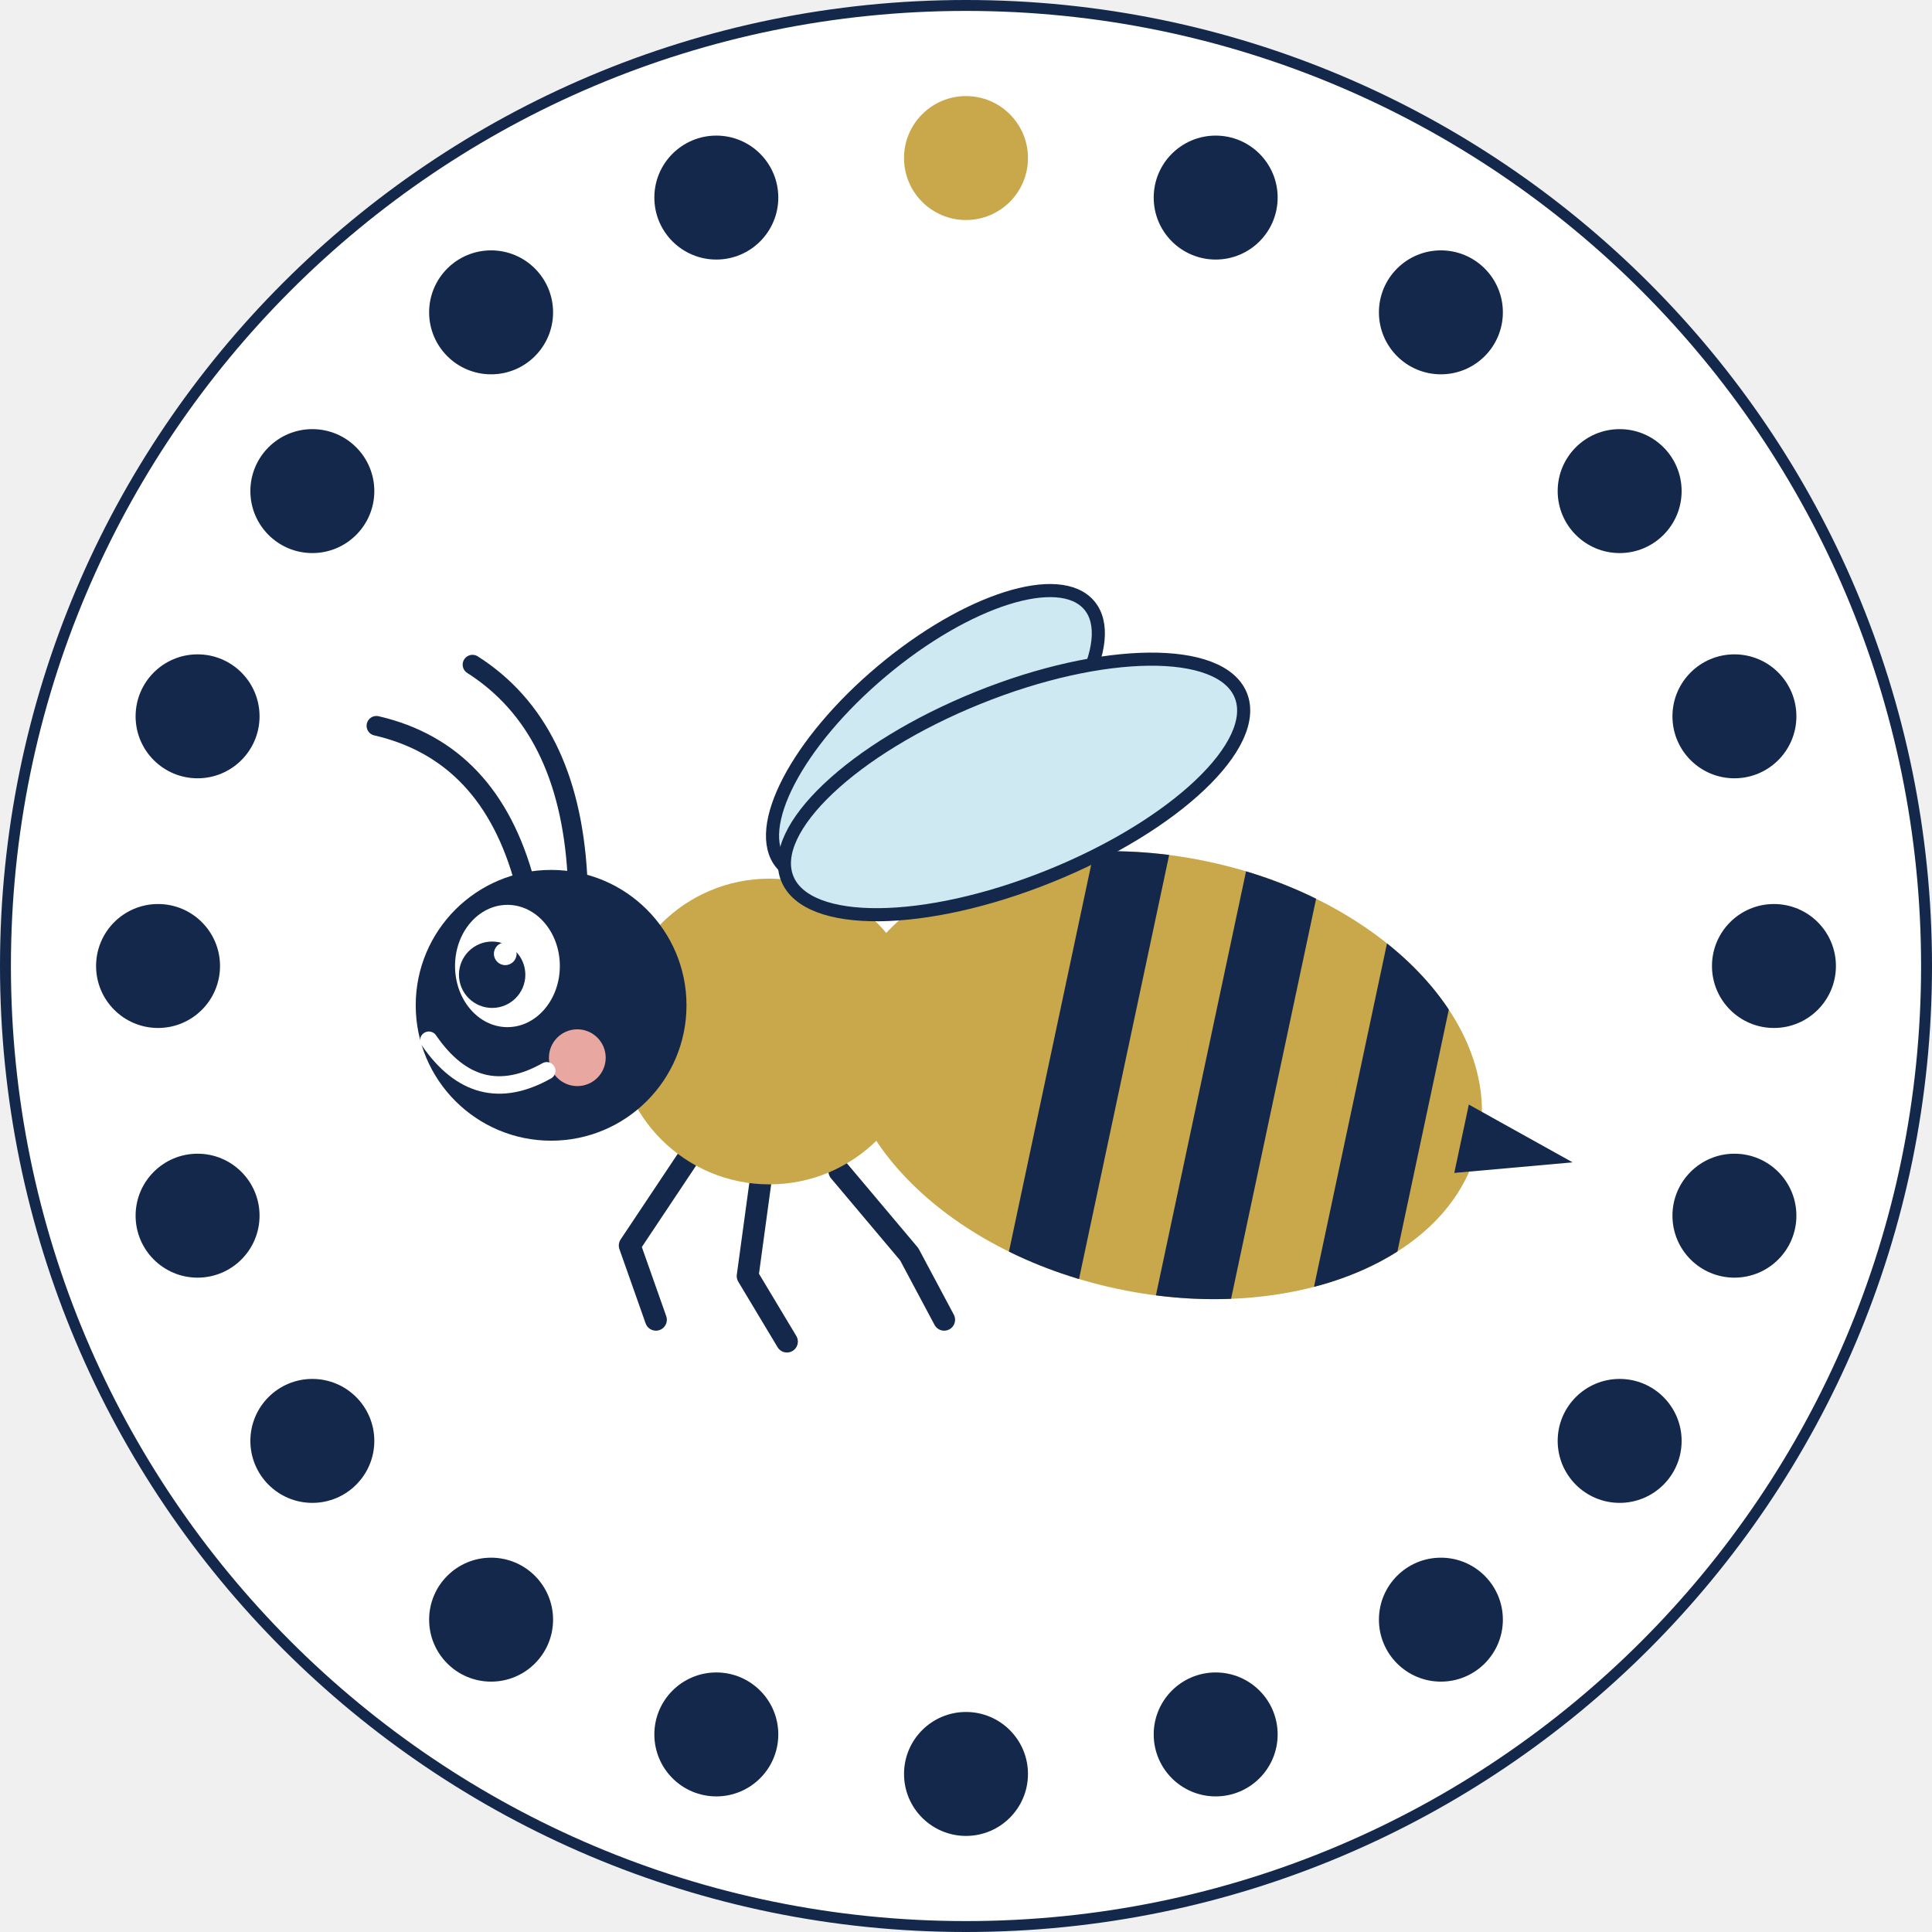
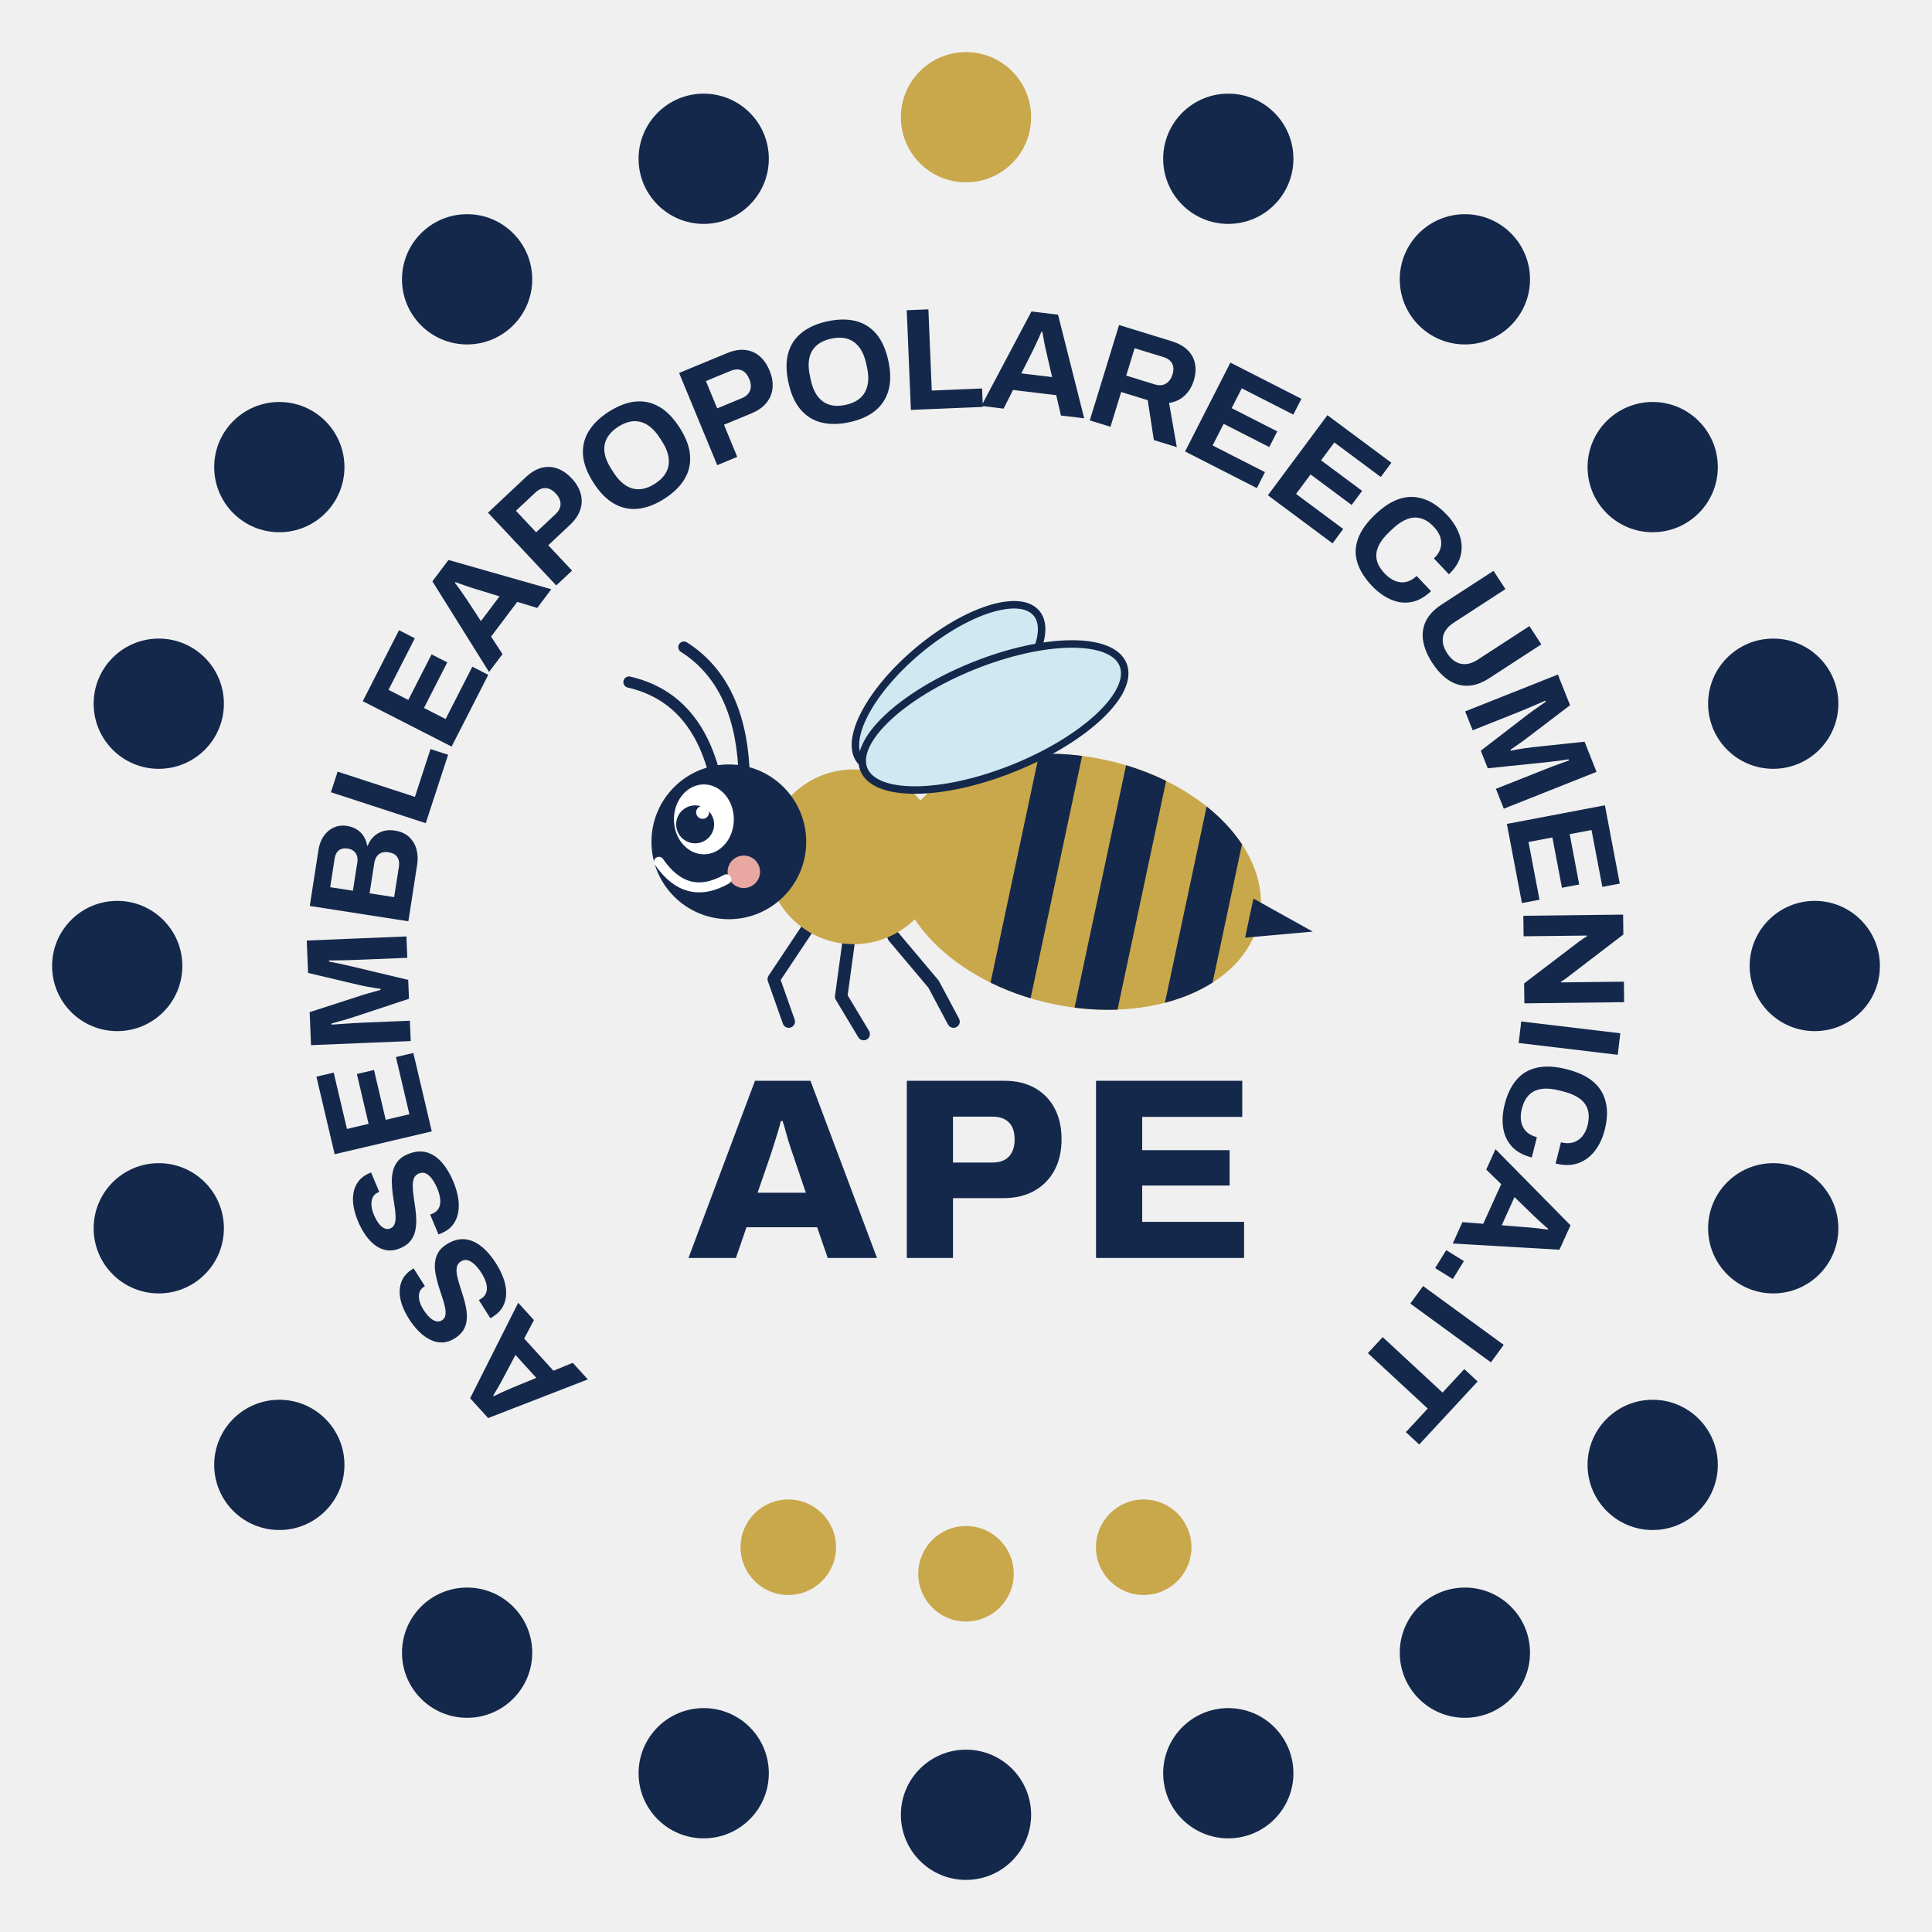
- <svg xmlns="http://www.w3.org/2000/svg" viewBox="-221.19 -221.19 442.38 442.38" width="442.38" height="442.38">
-   <circle cx="0" cy="0" r="219.94" fill="#FFFFFF" stroke="#14284B" stroke-width="2.5" />
-   <circle cx="0.00" cy="-185.00" r="14.19" fill="#C8A84B" />
-   <circle cx="57.17" cy="-175.95" r="14.19" fill="#14284B" />
-   <circle cx="108.74" cy="-149.67" r="14.19" fill="#14284B" />
-   <circle cx="149.67" cy="-108.74" r="14.19" fill="#14284B" />
-   <circle cx="175.95" cy="-57.17" r="14.19" fill="#14284B" />
-   <circle cx="185.00" cy="-0.00" r="14.19" fill="#14284B" />
-   <circle cx="175.95" cy="57.17" r="14.19" fill="#14284B" />
-   <circle cx="149.67" cy="108.74" r="14.19" fill="#14284B" />
-   <circle cx="108.74" cy="149.67" r="14.19" fill="#14284B" />
-   <circle cx="57.17" cy="175.95" r="14.19" fill="#14284B" />
-   <circle cx="0.00" cy="185.00" r="14.19" fill="#14284B" />
-   <circle cx="-57.17" cy="175.95" r="14.19" fill="#14284B" />
-   <circle cx="-108.74" cy="149.67" r="14.19" fill="#14284B" />
-   <circle cx="-149.67" cy="108.74" r="14.19" fill="#14284B" />
-   <circle cx="-175.95" cy="57.17" r="14.19" fill="#14284B" />
-   <circle cx="-185.00" cy="0.00" r="14.19" fill="#14284B" />
-   <circle cx="-175.95" cy="-57.17" r="14.19" fill="#14284B" />
-   <circle cx="-149.67" cy="-108.74" r="14.19" fill="#14284B" />
-   <circle cx="-108.74" cy="-149.67" r="14.19" fill="#14284B" />
-   <circle cx="-57.17" cy="-175.95" r="14.19" fill="#14284B" />
-   <g transform="translate(-1 17) scale(1.0)">
+ <svg xmlns="http://www.w3.org/2000/svg" viewBox="-445 -445 890 890" width="890" height="890">
+   <circle cx="0.00" cy="-391.00" r="30.0" fill="#C8A84B" />
+   <circle cx="120.83" cy="-371.86" r="30.0" fill="#14284B" />
+   <circle cx="229.82" cy="-316.33" r="30.0" fill="#14284B" />
+   <circle cx="316.33" cy="-229.82" r="30.0" fill="#14284B" />
+   <circle cx="371.86" cy="-120.83" r="30.0" fill="#14284B" />
+   <circle cx="391.00" cy="-0.00" r="30.0" fill="#14284B" />
+   <circle cx="371.86" cy="120.83" r="30.0" fill="#14284B" />
+   <circle cx="316.33" cy="229.82" r="30.0" fill="#14284B" />
+   <circle cx="229.82" cy="316.33" r="30.0" fill="#14284B" />
+   <circle cx="120.83" cy="371.86" r="30.0" fill="#14284B" />
+   <circle cx="0.00" cy="391.00" r="30.0" fill="#14284B" />
+   <circle cx="-120.83" cy="371.86" r="30.0" fill="#14284B" />
+   <circle cx="-229.82" cy="316.33" r="30.0" fill="#14284B" />
+   <circle cx="-316.33" cy="229.82" r="30.0" fill="#14284B" />
+   <circle cx="-371.86" cy="120.83" r="30.0" fill="#14284B" />
+   <circle cx="-391.00" cy="0.00" r="30.0" fill="#14284B" />
+   <circle cx="-371.86" cy="-120.83" r="30.0" fill="#14284B" />
+   <circle cx="-316.33" cy="-229.82" r="30.0" fill="#14284B" />
+   <circle cx="-229.82" cy="-316.33" r="30.0" fill="#14284B" />
+   <circle cx="-120.83" cy="-371.86" r="30.0" fill="#14284B" />
+   <circle cx="81.86" cy="267.75" r="22.0" fill="#C8A84B" />
+   <circle cx="0.00" cy="279.98" r="22.0" fill="#C8A84B" />
+   <circle cx="-81.86" cy="267.75" r="22.0" fill="#C8A84B" />
+   <path d="M-174.21 190.44 -220.13 208.25 -228.42 199.12 -206.28 155.13 -199.03 163.11 -203.52 171.62 -190.05 186.45 -181.15 182.8ZM-197.94 189.73 -207.54 179.16 -213.17 189.8Q-213.54 190.49 -214.06 191.47Q-214.58 192.44 -215.25 193.59Q-215.92 194.74 -216.59 195.85Q-217.26 196.96 -217.78 197.88L-217.51 198.18Q-216.34 197.57 -214.72 196.82Q-213.09 196.07 -211.57 195.4Q-210.04 194.74 -209.07 194.31Z M-216.48 137.01Q-214.33 140.41 -213.07 143.89Q-211.81 147.38 -211.82 150.68Q-211.83 153.98 -213.28 156.76Q-214.73 159.54 -218.01 161.62Q-218.29 161.8 -218.6 162Q-218.92 162.2 -219.12 162.25L-224.43 153.87Q-224.23 153.82 -223.94 153.64Q-223.66 153.46 -223.43 153.32Q-221.62 152.17 -221.01 150.39Q-220.39 148.61 -220.99 146.29Q-221.59 143.98 -223.2 141.43Q-224.24 139.79 -225.25 138.64Q-226.25 137.49 -227.25 136.74Q-228.24 135.98 -229.16 135.65Q-230.09 135.32 -230.96 135.44Q-231.84 135.56 -232.69 136.1Q-234.22 137.07 -234.55 138.67Q-234.88 140.27 -234.47 142.43Q-234.05 144.58 -233.25 147.09Q-232.46 149.6 -231.62 152.24Q-230.77 154.88 -230.29 157.59Q-229.8 160.29 -229.97 162.78Q-230.14 165.27 -231.42 167.51Q-232.69 169.74 -235.41 171.47Q-238.3 173.3 -241.16 173.41Q-244.03 173.52 -246.78 172.17Q-249.54 170.83 -252.02 168.36Q-254.5 165.88 -256.65 162.49Q-258.66 159.32 -259.81 156.08Q-260.95 152.84 -260.9 149.79Q-260.85 146.74 -259.47 144.16Q-258.09 141.58 -255.15 139.72L-254.47 139.28L-249.27 147.49L-249.72 147.78Q-251.25 148.74 -251.75 150.33Q-252.25 151.92 -251.83 153.95Q-251.41 155.99 -250.01 158.2Q-248.51 160.57 -247 161.96Q-245.48 163.34 -244.05 163.66Q-242.62 163.98 -241.43 163.23Q-240.07 162.36 -239.82 160.82Q-239.57 159.27 -240.02 157.13Q-240.46 154.99 -241.32 152.52Q-242.17 150.05 -242.98 147.39Q-243.8 144.73 -244.31 142.04Q-244.83 139.36 -244.63 136.85Q-244.43 134.35 -243.21 132.14Q-241.99 129.94 -239.39 128.29Q-234.92 125.46 -230.84 125.88Q-226.76 126.31 -223.15 129.26Q-219.53 132.2 -216.48 137.01Z M-236.22 99.17Q-234.66 102.88 -234 106.53Q-233.34 110.17 -233.9 113.42Q-234.45 116.68 -236.34 119.18Q-238.23 121.68 -241.82 123.19Q-242.12 123.32 -242.46 123.46Q-242.8 123.61 -243.01 123.62L-246.86 114.48Q-246.65 114.47 -246.34 114.34Q-246.03 114.21 -245.79 114.1Q-243.81 113.27 -242.91 111.62Q-242 109.97 -242.21 107.58Q-242.41 105.2 -243.58 102.42Q-244.33 100.63 -245.14 99.33Q-245.94 98.03 -246.79 97.12Q-247.65 96.21 -248.5 95.73Q-249.36 95.25 -250.24 95.23Q-251.13 95.2 -252.05 95.59Q-253.72 96.29 -254.31 97.81Q-254.91 99.33 -254.86 101.53Q-254.81 103.72 -254.44 106.33Q-254.07 108.94 -253.67 111.68Q-253.28 114.42 -253.25 117.17Q-253.22 119.92 -253.8 122.35Q-254.38 124.77 -256.01 126.77Q-257.64 128.76 -260.61 130.01Q-263.76 131.34 -266.6 130.97Q-269.44 130.6 -271.94 128.82Q-274.44 127.03 -276.47 124.18Q-278.51 121.33 -280.07 117.63Q-281.52 114.17 -282.11 110.78Q-282.7 107.4 -282.15 104.4Q-281.59 101.4 -279.8 99.09Q-278.01 96.77 -274.8 95.42L-274.06 95.11L-270.29 104.06L-270.79 104.27Q-272.45 104.97 -273.21 106.46Q-273.97 107.94 -273.89 110.01Q-273.82 112.09 -272.81 114.5Q-271.71 117.09 -270.45 118.71Q-269.19 120.32 -267.83 120.88Q-266.47 121.43 -265.18 120.88Q-263.69 120.26 -263.19 118.78Q-262.69 117.29 -262.77 115.11Q-262.85 112.93 -263.29 110.35Q-263.72 107.77 -264.08 105.01Q-264.44 102.25 -264.5 99.52Q-264.56 96.78 -263.95 94.34Q-263.34 91.91 -261.77 89.94Q-260.2 87.97 -257.36 86.77Q-252.48 84.72 -248.53 85.82Q-244.58 86.92 -241.51 90.42Q-238.43 93.92 -236.22 99.17Z M-246.09 76.19 -290.83 86.72 -299.24 50.98 -291.28 49.11 -285.17 75.07 -275.2 72.72 -280.6 49.76 -272.71 47.91 -267.31 70.86 -256.41 68.3 -262.61 41.95 -254.59 40.06Z M-255.8 34.58 -301.73 36.46 -302.35 21.26 -279.12 13.74Q-277.86 13.29 -276.14 12.82Q-274.41 12.34 -272.72 11.84Q-271.03 11.33 -269.71 11.01L-269.73 10.48Q-270.87 10.39 -272.46 10.12Q-274.05 9.85 -275.87 9.52Q-277.69 9.19 -279.39 8.79L-303.08 3.19L-303.69 -11.74L-257.77 -13.62L-257.37 -3.77L-279.13 -2.89Q-282.14 -2.76 -285.18 -2.67Q-288.23 -2.58 -290.51 -2.59Q-292.79 -2.6 -293.46 -2.57L-293.44 -2.03Q-292.7 -1.93 -290.7 -1.51Q-288.71 -1.09 -286.48 -0.61Q-284.24 -0.13 -282.62 0.27L-256.95 6.4L-256.6 15.1L-281.61 23.37Q-283 23.83 -284.88 24.41Q-286.77 24.99 -288.8 25.5Q-290.82 26.02 -292.28 26.48L-292.25 27.02Q-290.45 26.88 -287.94 26.71Q-285.43 26.54 -282.79 26.37Q-280.15 26.19 -277.94 26.1L-256.18 25.21Z M-256.88 -20.6 -302.3 -27.66 -298.27 -53.62Q-297.71 -57.19 -295.87 -59.86Q-294.03 -62.52 -291.26 -63.78Q-288.49 -65.05 -285.11 -64.52Q-282.4 -64.1 -280.43 -62.78Q-278.47 -61.46 -277.34 -59.55Q-276.21 -57.65 -275.88 -55.43L-275.62 -55.38Q-274.7 -57.82 -272.93 -59.54Q-271.17 -61.27 -268.71 -62.07Q-266.25 -62.88 -263.13 -62.39Q-259.03 -61.76 -256.54 -59.44Q-254.06 -57.12 -253.15 -53.79Q-252.24 -50.46 -252.84 -46.62ZM-263.43 -31.72 -261.21 -45.96Q-260.83 -48.41 -261.98 -50.18Q-263.13 -51.95 -266.04 -52.4Q-267.77 -52.67 -269.13 -52.21Q-270.49 -51.74 -271.39 -50.52Q-272.29 -49.31 -272.61 -47.25L-274.75 -33.48ZM-282.43 -34.68 -280.39 -47.79Q-280.11 -49.57 -280.62 -50.91Q-281.12 -52.24 -282.18 -53.05Q-283.24 -53.86 -284.77 -54.09Q-287.35 -54.5 -288.89 -53.28Q-290.44 -52.06 -290.8 -49.74L-292.89 -36.3Z M-248.87 -65.79 -292.56 -80.05 -289.47 -89.54 -253.86 -77.92 -246.67 -99.95 -238.58 -97.31Z M-236.96 -101.08 -277.89 -121.99 -261.18 -154.69 -253.9 -150.97 -266.03 -127.22 -256.91 -122.56 -246.18 -143.56 -238.96 -139.87 -249.69 -118.87 -239.72 -113.78 -227.41 -137.88 -220.07 -134.13Z M-219.72 -135.44 -245.81 -177.2 -238.4 -187.05 -191.04 -173.56 -197.52 -164.94 -206.72 -167.75 -218.77 -151.74 -213.51 -143.68ZM-223.46 -158.88 -214.88 -170.28 -226.39 -173.82Q-227.14 -174.05 -228.19 -174.38Q-229.24 -174.71 -230.5 -175.16Q-231.76 -175.6 -232.97 -176.05Q-234.18 -176.5 -235.19 -176.84L-235.43 -176.52Q-234.61 -175.48 -233.57 -174.03Q-232.53 -172.57 -231.59 -171.2Q-230.65 -169.82 -230.05 -168.95Z M-188.75 -175.31 -220.2 -208.83 -202.76 -225.2Q-199.14 -228.59 -195.46 -229.52Q-191.78 -230.44 -188.27 -229.19Q-184.75 -227.94 -181.63 -224.62Q-178.52 -221.3 -177.5 -217.61Q-176.48 -213.93 -177.68 -210.23Q-178.89 -206.52 -182.51 -203.13L-192.43 -193.82L-181.47 -182.14ZM-198.02 -199.78 -189.08 -208.17Q-186.78 -210.33 -186.77 -212.81Q-186.77 -215.3 -188.97 -217.65Q-190.48 -219.26 -192.02 -219.83Q-193.57 -220.4 -195.17 -220Q-196.77 -219.6 -198.38 -218.09L-207.33 -209.7Z M-138.88 -215.29Q-145.02 -211.33 -150.89 -210.65Q-156.75 -209.98 -161.98 -212.9Q-167.22 -215.83 -171.54 -222.53Q-175.93 -229.34 -176.42 -235.29Q-176.9 -241.23 -173.85 -246.27Q-170.8 -251.3 -164.67 -255.26Q-158.42 -259.29 -152.6 -259.98Q-146.78 -260.66 -141.56 -257.76Q-136.35 -254.87 -131.96 -248.06Q-127.63 -241.36 -127.13 -235.38Q-126.63 -229.41 -129.63 -224.36Q-132.63 -219.32 -138.88 -215.29ZM-143.31 -222.15Q-140.56 -223.93 -138.98 -226.07Q-137.41 -228.2 -137.01 -230.68Q-136.62 -233.17 -137.36 -235.92Q-138.1 -238.67 -139.99 -241.6L-141.11 -243.34Q-143.04 -246.33 -145.26 -248.17Q-147.48 -250 -149.89 -250.64Q-152.29 -251.28 -154.89 -250.73Q-157.48 -250.17 -160.24 -248.39Q-162.94 -246.65 -164.51 -244.52Q-166.09 -242.39 -166.5 -239.93Q-166.91 -237.47 -166.12 -234.71Q-165.34 -231.95 -163.41 -228.96L-162.29 -227.22Q-160.4 -224.29 -158.22 -222.46Q-156.05 -220.64 -153.62 -219.97Q-151.2 -219.3 -148.61 -219.86Q-146.02 -220.41 -143.31 -222.15Z M-114.6 -230.72 -132.16 -273.19 -110.06 -282.33Q-105.48 -284.23 -101.71 -283.79Q-97.94 -283.36 -95.09 -280.95Q-92.25 -278.53 -90.51 -274.32Q-88.76 -270.11 -89.11 -266.31Q-89.46 -262.5 -91.9 -259.46Q-94.34 -256.42 -98.92 -254.53L-111.49 -249.33L-105.37 -234.53ZM-114.61 -256.88 -103.28 -261.57Q-100.37 -262.77 -99.49 -265.1Q-98.6 -267.42 -99.83 -270.39Q-100.67 -272.44 -101.92 -273.52Q-103.16 -274.6 -104.8 -274.79Q-106.44 -274.98 -108.48 -274.14L-119.81 -269.45Z M-53.82 -250.48Q-60.96 -248.95 -66.68 -250.39Q-72.4 -251.83 -76.27 -256.42Q-80.13 -261 -81.8 -268.8Q-83.5 -276.72 -81.86 -282.46Q-80.21 -288.19 -75.58 -291.82Q-70.94 -295.46 -63.8 -296.99Q-56.53 -298.55 -50.85 -297.13Q-45.16 -295.72 -41.31 -291.16Q-37.45 -286.61 -35.75 -278.69Q-34.08 -270.89 -35.72 -265.12Q-37.36 -259.36 -41.95 -255.7Q-46.54 -252.04 -53.82 -250.48ZM-55.53 -258.47Q-52.32 -259.16 -50.09 -260.6Q-47.87 -262.04 -46.62 -264.22Q-45.38 -266.41 -45.1 -269.24Q-44.82 -272.08 -45.55 -275.49L-45.98 -277.52Q-46.73 -280.99 -48.16 -283.49Q-49.59 -285.99 -51.61 -287.44Q-53.63 -288.89 -56.25 -289.29Q-58.88 -289.69 -62.09 -289Q-65.23 -288.32 -67.46 -286.89Q-69.68 -285.45 -70.93 -283.3Q-72.19 -281.14 -72.43 -278.28Q-72.67 -275.42 -71.92 -271.95L-71.49 -269.92Q-70.76 -266.51 -69.37 -264.03Q-67.98 -261.56 -65.95 -260.07Q-63.92 -258.59 -61.3 -258.19Q-58.68 -257.8 -55.53 -258.47Z M-25.39 -256.17 -27.3 -302.09 -17.32 -302.5 -15.77 -265.08 7.4 -266.05 7.75 -257.55Z M7.09 -258.01 30.15 -301.52 42.39 -300.04 54.45 -252.3 43.74 -253.59 41.56 -262.96 21.67 -265.36 17.33 -256.77ZM25.5 -273 39.67 -271.29 36.96 -283.02Q36.79 -283.78 36.54 -284.86Q36.3 -285.93 36.06 -287.24Q35.81 -288.56 35.59 -289.83Q35.37 -291.11 35.16 -292.14L34.76 -292.19Q34.28 -290.97 33.54 -289.34Q32.8 -287.7 32.08 -286.2Q31.36 -284.71 30.91 -283.75Z M57.02 -251.34 70.52 -295.28 94.6 -287.87Q99.47 -286.38 102.17 -283.65Q104.87 -280.93 105.52 -277.33Q106.17 -273.73 104.93 -269.7Q103.61 -265.41 100.67 -262.7Q97.74 -259.99 93.55 -259.39L97.11 -239.02L86.54 -242.27L83.71 -260.66L71.48 -264.42L66.56 -248.41ZM73.8 -271.98 87.06 -267.9Q89.94 -267.01 92.08 -268.28Q94.23 -269.55 95.15 -272.56Q95.74 -274.48 95.46 -276.08Q95.18 -277.67 94.05 -278.79Q92.92 -279.91 90.94 -280.52L77.68 -284.59Z M100.92 -237.03 121.8 -277.97 154.51 -261.29 150.79 -254.01 127.04 -266.12 122.38 -256.99 143.39 -246.28 139.71 -239.05 118.7 -249.77 113.61 -239.8 137.73 -227.5 133.98 -220.16Z M139.07 -216.85 166.49 -253.74 195.96 -231.83 191.08 -225.27 169.68 -241.18 163.57 -232.95 182.49 -218.88 177.65 -212.38 158.73 -226.45 152.05 -217.47 173.77 -201.32 168.86 -194.7Z M186.86 -175.27Q181.93 -180.48 180.26 -185.91Q178.58 -191.33 180.61 -196.89Q182.64 -202.45 188.57 -208.07Q197.33 -216.36 205.67 -216.08Q214 -215.8 221.41 -207.97Q225.47 -203.69 227.23 -198.9Q228.99 -194.11 227.94 -189.38Q226.88 -184.64 222.45 -180.45L215.55 -187.75Q217.88 -189.96 218.59 -192.43Q219.3 -194.9 218.52 -197.43Q217.73 -199.97 215.57 -202.25Q212.62 -205.37 209.49 -206.24Q206.37 -207.11 203.11 -205.82Q199.85 -204.54 196.44 -201.31L194.93 -199.89Q191.43 -196.57 189.99 -193.36Q188.55 -190.16 189.22 -187.06Q189.9 -183.96 192.84 -180.84Q195.15 -178.41 197.68 -177.39Q200.21 -176.37 202.73 -176.92Q205.26 -177.47 207.6 -179.68L214.23 -172.67Q209.8 -168.48 205.06 -167.64Q200.32 -166.8 195.66 -168.85Q191 -170.89 186.86 -175.27Z M214.79 -139.65Q211.36 -144.93 210.58 -149.82Q209.8 -154.71 211.88 -158.94Q213.97 -163.17 219.02 -166.46L243.01 -182.04L248.49 -173.62L224.72 -158.17Q220.57 -155.47 219.77 -151.84Q218.98 -148.21 221.64 -144.11Q224.31 -140 227.97 -139.23Q231.63 -138.45 235.79 -141.15L259.55 -156.59L265.03 -148.17L241.04 -132.58Q235.98 -129.29 231.27 -129.11Q226.56 -128.92 222.41 -131.62Q218.26 -134.31 214.79 -139.65Z M229.94 -117.29 272.66 -134.26 278.27 -120.13 258.84 -105.34Q257.8 -104.5 256.33 -103.48Q254.86 -102.47 253.44 -101.43Q252.01 -100.4 250.86 -99.65L251.06 -99.15Q252.17 -99.45 253.76 -99.72Q255.34 -99.99 257.17 -100.28Q259 -100.58 260.73 -100.76L284.95 -103.32L290.46 -89.43L247.75 -72.46L244.11 -81.62L264.35 -89.65Q267.15 -90.77 270 -91.86Q272.84 -92.96 275 -93.7Q277.15 -94.45 277.77 -94.7L277.58 -95.2Q276.84 -95.05 274.82 -94.79Q272.8 -94.52 270.53 -94.24Q268.27 -93.95 266.6 -93.79L240.35 -91.08L237.14 -99.18L258 -115.25Q259.16 -116.14 260.75 -117.31Q262.34 -118.49 264.08 -119.65Q265.82 -120.81 267.04 -121.72L266.84 -122.22Q265.19 -121.49 262.88 -120.5Q260.56 -119.51 258.13 -118.47Q255.7 -117.43 253.64 -116.62L233.4 -108.58Z M249.16 -65.45 294.32 -74.03 301.17 -37.96 293.14 -36.44 288.16 -62.63 278.09 -60.72 282.49 -37.55 274.53 -36.04 270.13 -59.21 259.13 -57.12 264.19 -30.53 256.09 -28.99Z M256.75 -23.14 302.71 -23.67 302.81 -14.49 278.24 4.29Q277.78 4.7 276.95 5.31Q276.11 5.92 275.32 6.47Q274.52 7.01 274.05 7.22L274.06 7.55Q275.2 7.54 276.3 7.53Q277.41 7.51 278.28 7.5L303.07 7.22L303.17 16.66L257.22 17.2L257.11 8.02L282.28 -11.17Q283.21 -11.85 284.34 -12.6Q285.47 -13.35 286.07 -13.69L286.07 -14.03Q285.06 -14.02 284.09 -14Q283.12 -13.99 282.25 -13.98L256.86 -13.69Z M255.78 25.54 301.41 31 300.23 40.91 254.59 35.46Z M248.15 63.7Q249.9 56.75 253.59 52.43Q257.27 48.1 263.05 46.83Q268.83 45.56 276.75 47.56Q288.45 50.51 292.68 57.69Q296.92 64.87 294.28 75.33Q292.84 81.05 289.74 85.11Q286.65 89.16 282.09 90.81Q277.52 92.46 271.61 90.97L274.07 81.22Q277.19 82.01 279.65 81.28Q282.11 80.56 283.83 78.54Q285.55 76.52 286.32 73.46Q287.37 69.31 286.42 66.2Q285.48 63.09 282.65 61.03Q279.82 58.97 275.27 57.83L273.25 57.32Q268.58 56.14 265.1 56.64Q261.62 57.15 259.37 59.38Q257.11 61.61 256.06 65.77Q255.24 69.01 255.74 71.7Q256.24 74.38 258.06 76.22Q259.87 78.06 262.99 78.84L260.63 88.2Q254.72 86.71 251.47 83.16Q248.22 79.61 247.45 74.58Q246.68 69.55 248.15 63.7Z M243.92 84.38 278.48 119.46 273.39 130.69 224.23 127.83 228.68 118 238.27 118.75 246.55 100.5 239.66 93.78ZM252.68 106.44 246.79 119.44 258.79 120.39Q259.57 120.45 260.67 120.55Q261.77 120.64 263.09 120.8Q264.42 120.96 265.7 121.14Q266.98 121.31 268.03 121.42L268.2 121.06Q267.18 120.22 265.84 119.03Q264.51 117.84 263.29 116.7Q262.08 115.56 261.3 114.84Z M221.22 130.9 229.37 135.94 224.26 144.2 216.11 139.17Z M210.56 147.43 247.7 174.52 241.81 182.59 204.68 155.5Z M191.96 170.95 219.53 196.5 229.55 185.69 235.69 191.38 208.78 220.43 202.64 214.73 212.7 203.87 185.13 178.33Z" fill="#14284B" />
+   <g transform="translate(-1.15 -48.0) scale(1.15)">
    <g fill="none" stroke="#14284B" stroke-width="5" stroke-linecap="round" stroke-linejoin="round">
      <path d="M-62 26 L-76 47 L-70 64" />
      <path d="M-46 32 L-49 54 L-40 69" />
      <path d="M-28 30 L-12 49 L-4 64" />
    </g>
    <ellipse cx="-6" cy="-70" rx="46" ry="19" transform="rotate(-40 -6 -70)" fill="#CEE9F2" stroke="#14284B" stroke-width="3" />
    <g transform="translate(46 8) rotate(12)">
-       <clipPath id="addome_ir">
+       <clipPath id="addome_p">
        <ellipse cx="0" cy="0" rx="74" ry="50" />
      </clipPath>
      <ellipse cx="0" cy="0" rx="74" ry="50" fill="#C8A84B" />
-       <g clip-path="url(#addome_ir)" fill="#14284B">
+       <g clip-path="url(#addome_p)" fill="#14284B">
        <rect x="-26" y="-60" width="17" height="120" />
        <rect x="9" y="-60" width="17" height="120" />
        <rect x="44" y="-60" width="17" height="120" />
      </g>
      <path d="M70 -8 L96 0 L70 8 Z" fill="#14284B" />
    </g>
    <circle cx="-44" cy="-2" r="35" fill="#C8A84B" />
    <ellipse cx="12" cy="-58" rx="56" ry="22" transform="rotate(-22 12 -58)" fill="#CEE9F2" stroke="#14284B" stroke-width="3" />
    <g fill="none" stroke="#14284B" stroke-width="4.5" stroke-linecap="round">
      <path d="M-100 -36 Q-108 -66 -134 -72" />
      <path d="M-88 -38 Q-90 -72 -112 -86" />
    </g>
    <circle cx="-94" cy="-8" r="31" fill="#14284B" />
    <ellipse cx="-104" cy="-17" rx="12" ry="14" fill="#FFFFFF" />
    <circle cx="-107.5" cy="-15" r="7.6" fill="#14284B" />
    <circle cx="-104.5" cy="-19.8" r="2.6" fill="#FFFFFF" />
    <circle cx="-88" cy="4" r="6.5" fill="#E8A7A0" />
    <path d="M-122 0 Q-111 16 -95 7" fill="none" stroke="#FFFFFF" stroke-width="4" stroke-linecap="round" />
  </g>
+   <path d="M-127.85 134.5 -97.2 52.88H-71.65L-41 134.5H-63.69L-68.57 120.36H-101.12L-105.99 134.5ZM-96.01 104.44H-73.79L-79.61 87.22Q-80.09 85.91 -80.74 83.95Q-81.4 81.99 -82.05 79.79Q-82.7 77.59 -83.3 75.34Q-83.89 73.08 -84.49 71.41H-85.32Q-85.79 73.67 -86.68 76.52Q-87.57 79.37 -88.47 82.23Q-89.36 85.08 -90.07 87.22Z M-27.26 134.5V52.88H17.65Q25.96 52.88 31.84 56.27Q37.73 59.65 40.87 65.65Q44.02 71.65 44.02 79.73Q44.02 88.05 40.76 94.11Q37.49 100.17 31.49 103.55Q25.49 106.94 17.17 106.94H-5.99V134.5ZM-5.99 90.54H12.18Q17.17 90.54 19.79 87.75Q22.4 84.96 22.4 79.97Q22.4 76.4 21.27 74.15Q20.14 71.89 17.89 70.64Q15.63 69.4 12.18 69.4H-5.99Z M59.9 134.5V52.88H127.26V69.51H81.17V84.84H121.44V101.12H81.17V117.87H128.1V134.5Z" fill="#14284B" />
</svg>
